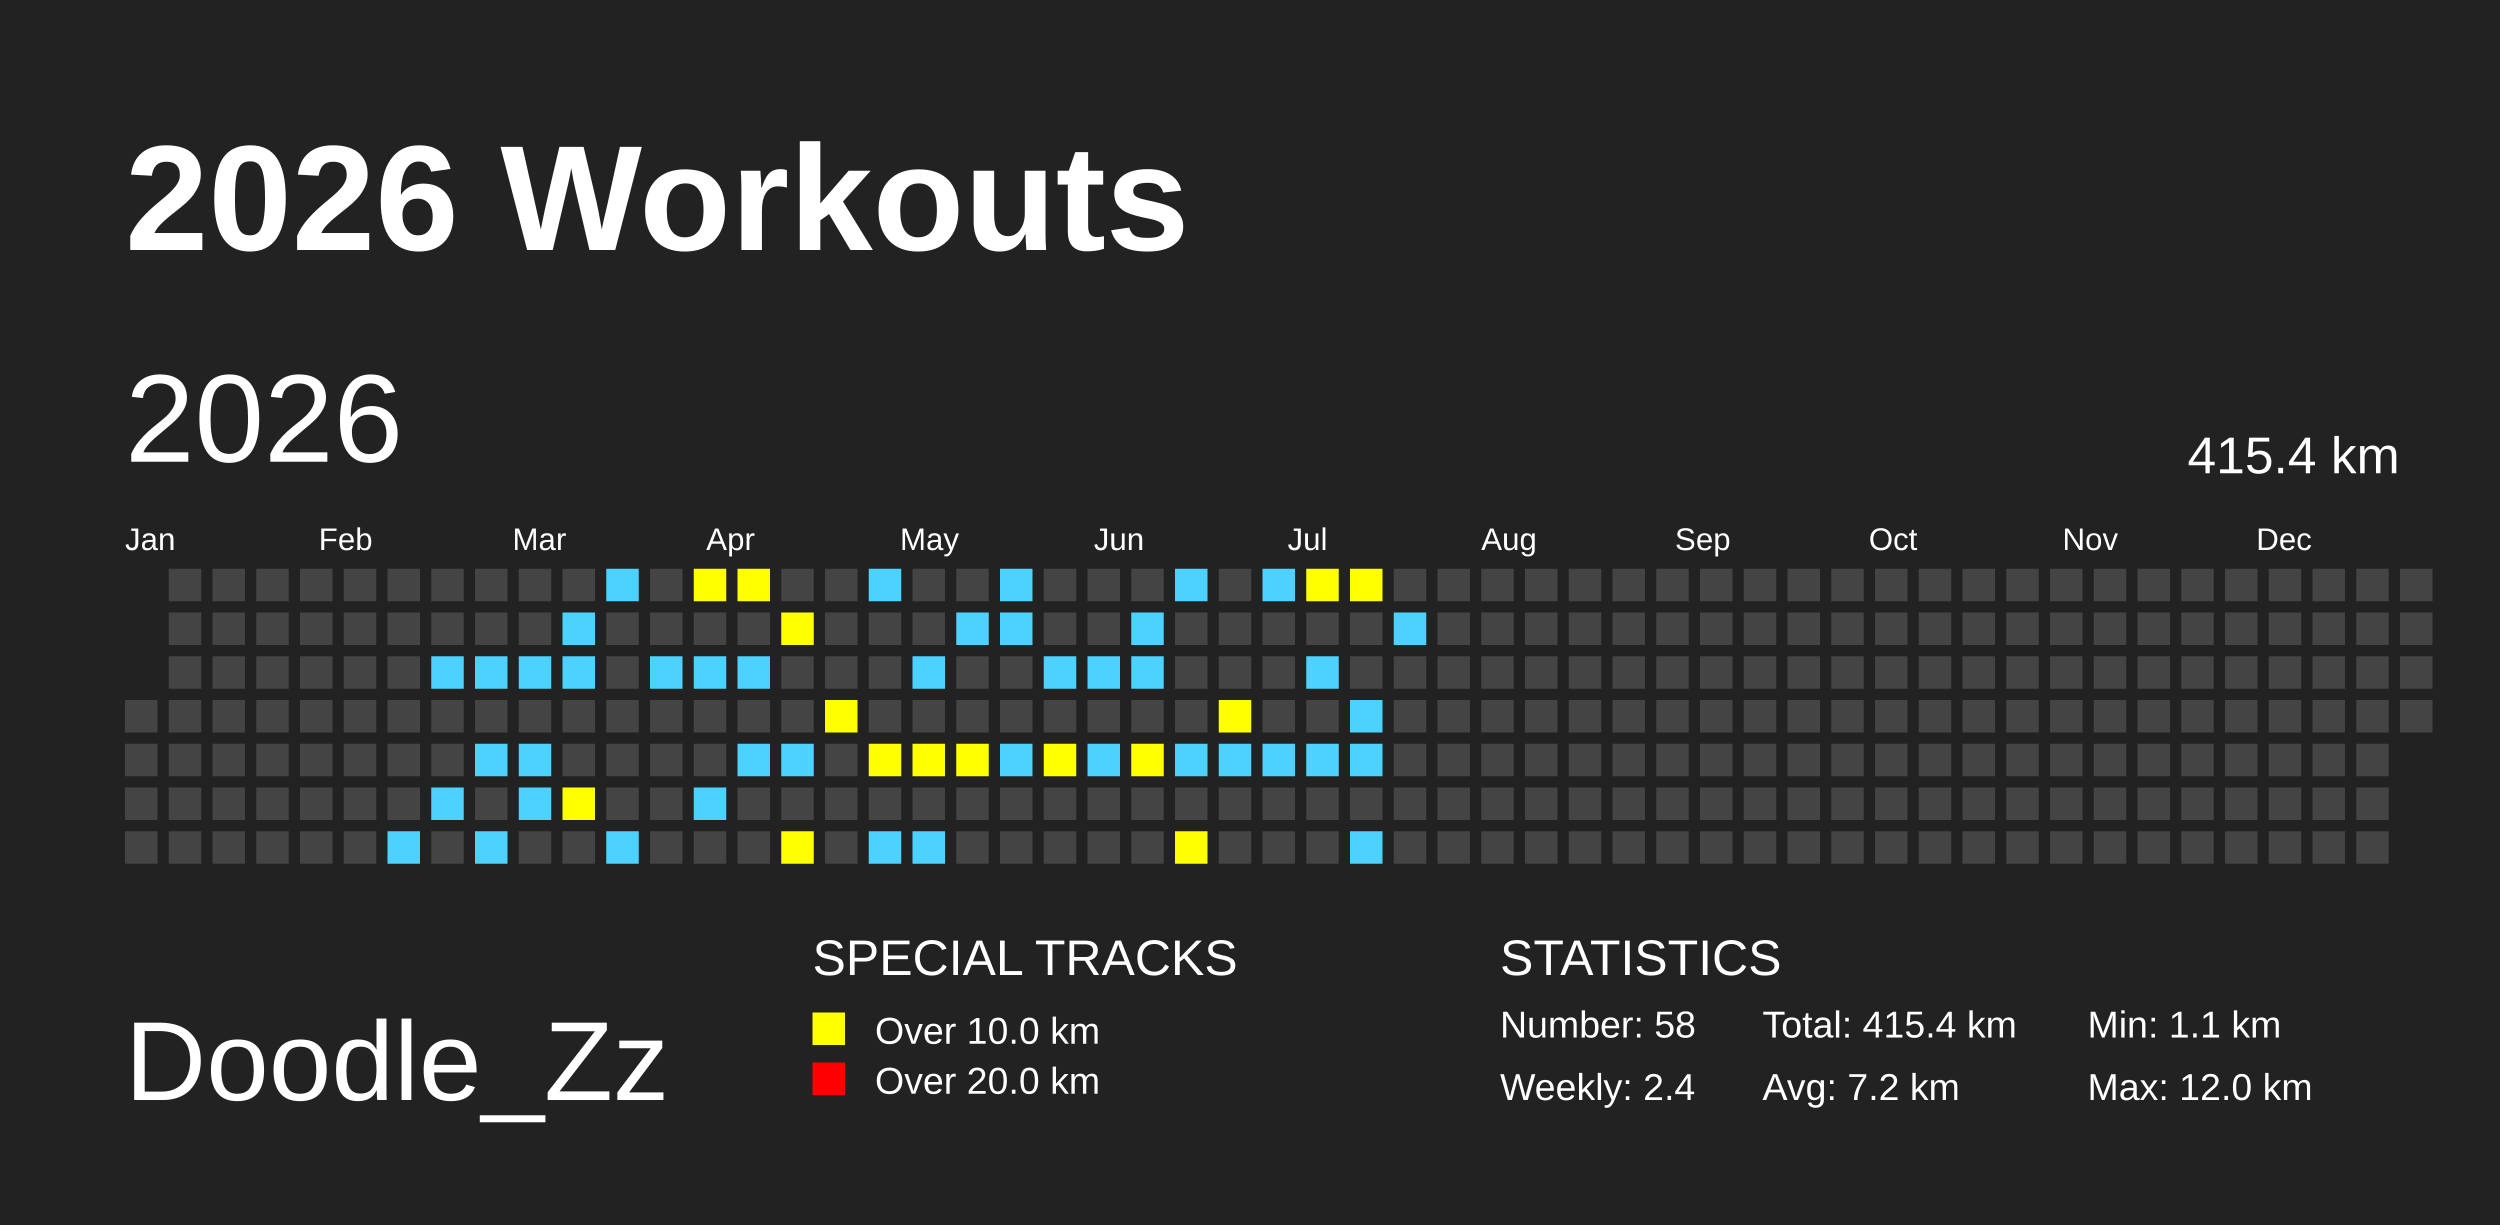
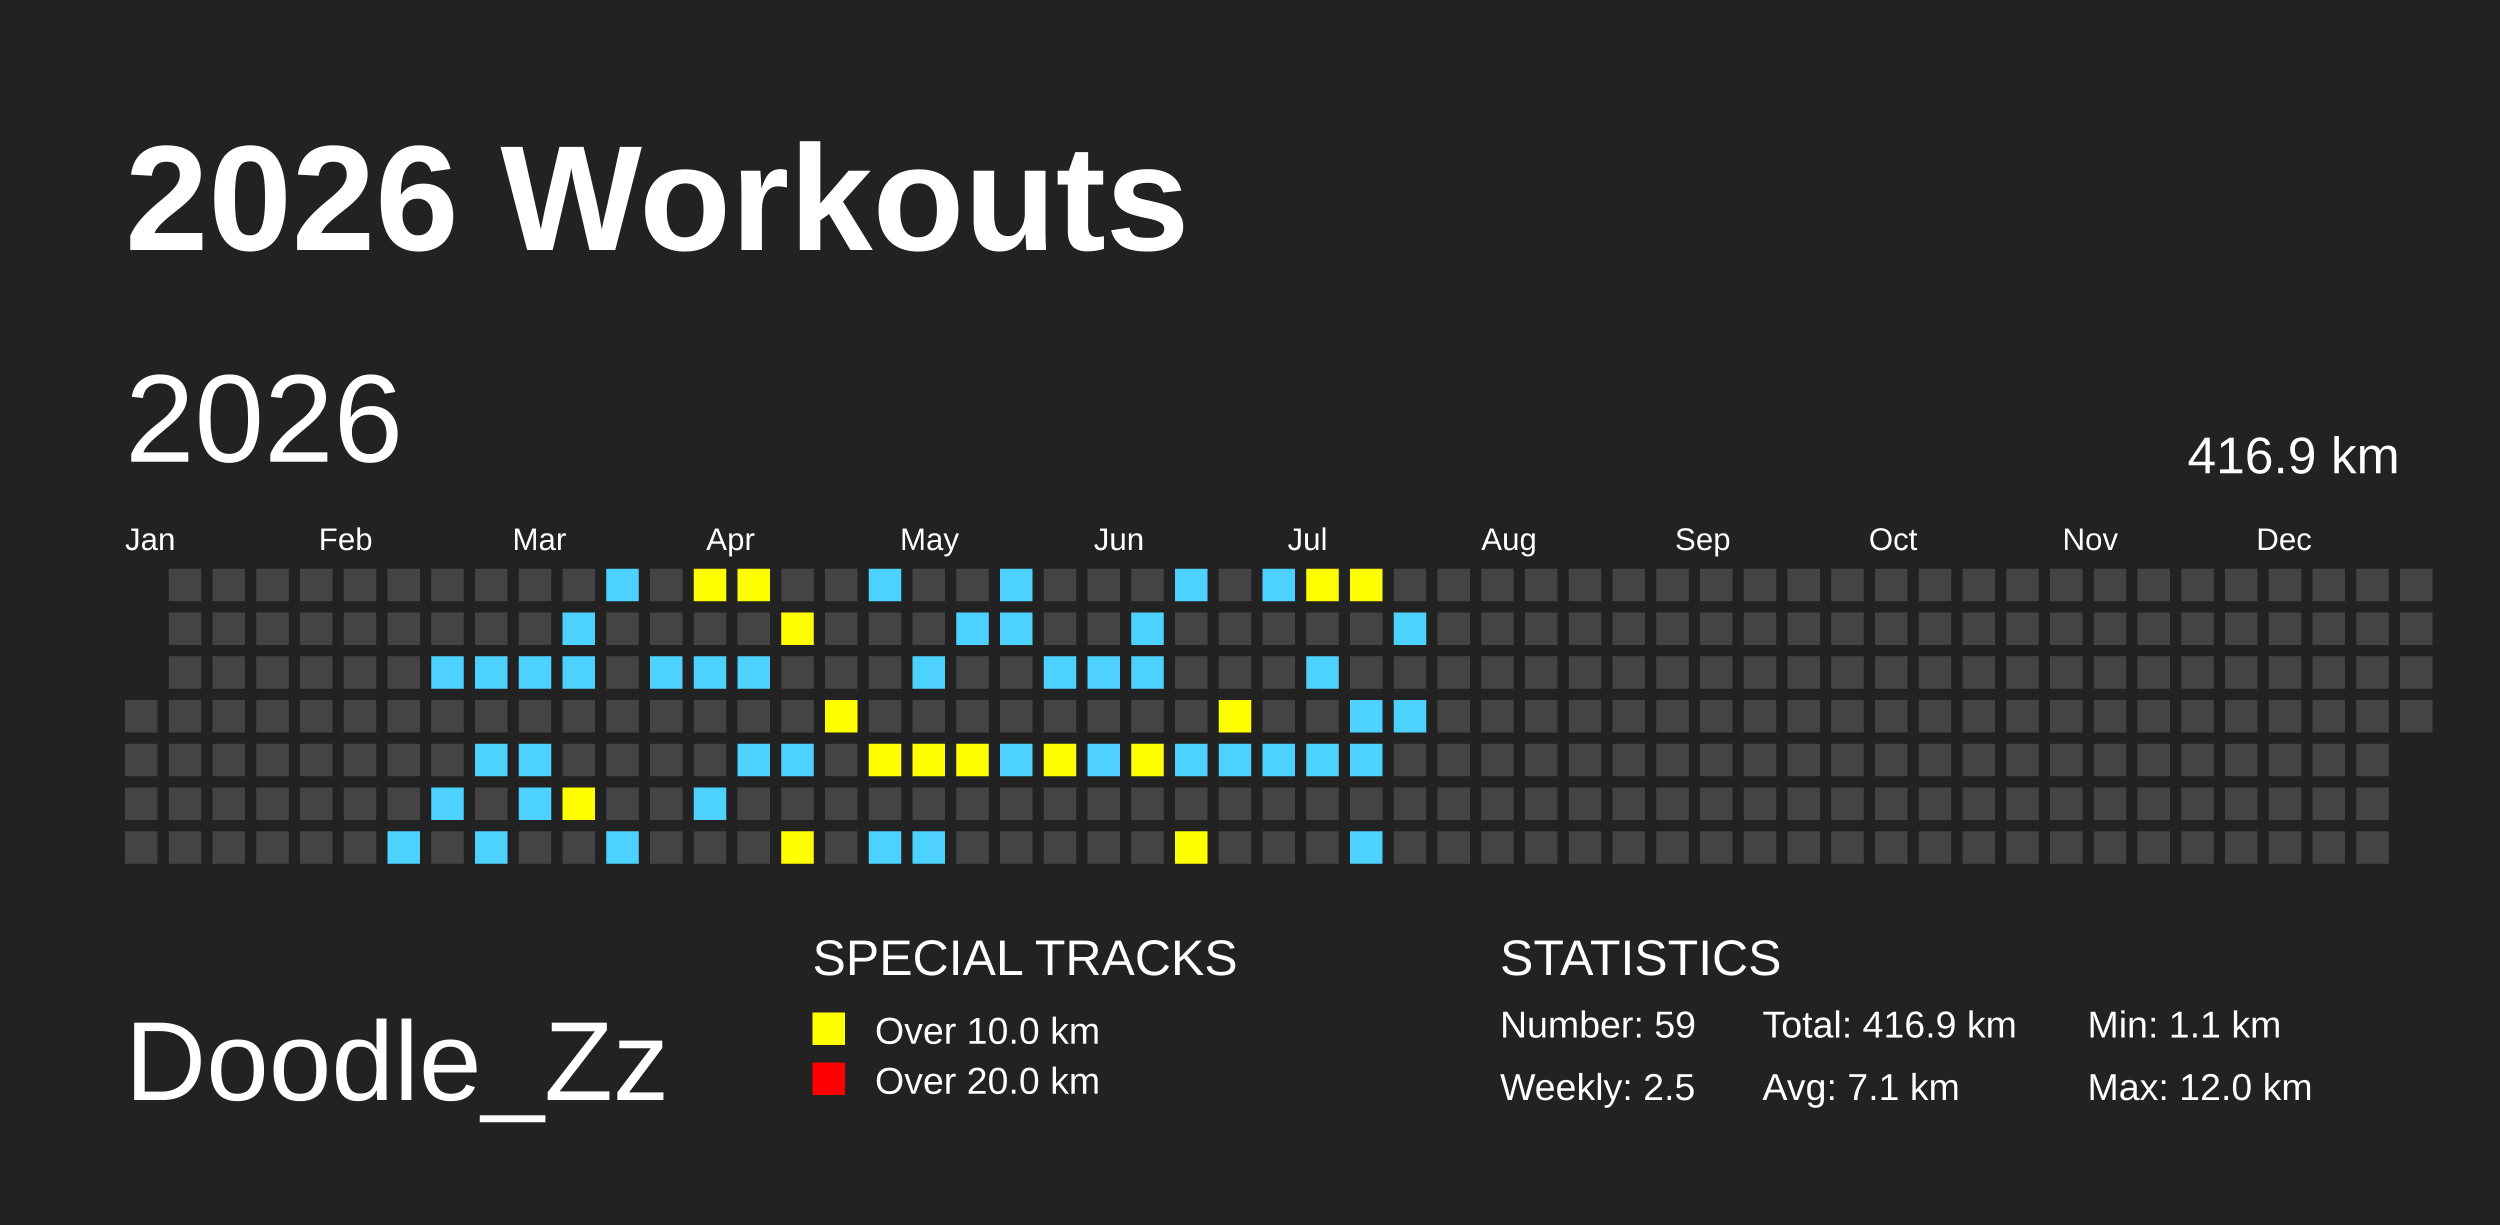
<svg xmlns="http://www.w3.org/2000/svg" baseProfile="full" height="98mm" version="1.1" viewBox="0,0,200,98" width="200mm">
  <defs>
    <pattern height="2" id="indoor-stripe" patternUnits="userSpaceOnUse" width="2">
      <line stroke="white" stroke-opacity="0.45" stroke-width="0.5" x1="0" x2="2" y1="2" y2="0" />
    </pattern>
  </defs>
  <rect fill="#222222" height="98" width="200" x="0" y="0" />
  <text fill="#FFFFFF" style="font-size:12px; font-family:Arial; font-weight:bold;" x="10" y="20">2026 Workouts</text>
  <text fill="#FFFFFF" style="font-size:9px; font-family:Arial" x="10" y="88">Doodle_Zz</text>
  <text fill="#FFFFFF" style="font-size:4px; font-family:Arial" x="65" y="78">SPECIAL TRACKS</text>
  <rect fill="yellow" height="2.6" width="2.6" x="65" y="81" />
  <text fill="#FFFFFF" style="font-size:3px; font-family:Arial" x="70" y="83.5">Over 10.0 km</text>
  <rect fill="red" height="2.6" width="2.6" x="65" y="85" />
  <text fill="#FFFFFF" style="font-size:3px; font-family:Arial" x="70" y="87.5">Over 20.0 km</text>
  <text fill="#FFFFFF" style="font-size:4px; font-family:Arial" x="120" y="78">STATISTICS</text>
-   <text fill="#FFFFFF" style="font-size:3px; font-family:Arial" x="120" y="83">Number: 58</text>
-   <text fill="#FFFFFF" style="font-size:3px; font-family:Arial" x="120" y="88">Weekly: 2.4</text>
-   <text fill="#FFFFFF" style="font-size:3px; font-family:Arial" x="141" y="83">Total: 415.4 km</text>
-   <text fill="#FFFFFF" style="font-size:3px; font-family:Arial" x="141" y="88">Avg: 7.2 km</text>
+   <text fill="#FFFFFF" style="font-size:3px; font-family:Arial" x="120" y="83">Number: 59</text>
+   <text fill="#FFFFFF" style="font-size:3px; font-family:Arial" x="120" y="88">Weekly: 2.5</text>
+   <text fill="#FFFFFF" style="font-size:3px; font-family:Arial" x="141" y="83">Total: 416.9 km</text>
+   <text fill="#FFFFFF" style="font-size:3px; font-family:Arial" x="141" y="88">Avg: 7.1 km</text>
  <text fill="#FFFFFF" style="font-size:3px; font-family:Arial" x="167" y="83">Min: 1.1 km</text>
  <text fill="#FFFFFF" style="font-size:3px; font-family:Arial" x="167" y="88">Max: 12.0 km</text>
  <text dominant-baseline="hanging" fill="#FFFFFF" style="font-size:10.0px; font-family:Arial;" x="10" y="30">2026</text>
-   <text dominant-baseline="hanging" fill="#FFFFFF" style="font-size:4.125px; font-family:Arial;" x="175" y="35">415.4 km</text>
+   <text dominant-baseline="hanging" fill="#FFFFFF" style="font-size:4.125px; font-family:Arial;" x="175" y="35">416.9 km</text>
  <text fill="#FFFFFF" style="font-size:2.5px; font-family:Arial" x="10.0" y="44">Jan</text>
  <text fill="#FFFFFF" style="font-size:2.5px; font-family:Arial" x="25.5" y="44">Feb</text>
  <text fill="#FFFFFF" style="font-size:2.5px; font-family:Arial" x="41.0" y="44">Mar</text>
  <text fill="#FFFFFF" style="font-size:2.5px; font-family:Arial" x="56.5" y="44">Apr</text>
  <text fill="#FFFFFF" style="font-size:2.5px; font-family:Arial" x="72.0" y="44">May</text>
  <text fill="#FFFFFF" style="font-size:2.5px; font-family:Arial" x="87.5" y="44">Jun</text>
  <text fill="#FFFFFF" style="font-size:2.5px; font-family:Arial" x="103.0" y="44">Jul</text>
  <text fill="#FFFFFF" style="font-size:2.5px; font-family:Arial" x="118.5" y="44">Aug</text>
  <text fill="#FFFFFF" style="font-size:2.5px; font-family:Arial" x="134.0" y="44">Sep</text>
  <text fill="#FFFFFF" style="font-size:2.5px; font-family:Arial" x="149.5" y="44">Oct</text>
  <text fill="#FFFFFF" style="font-size:2.5px; font-family:Arial" x="165.0" y="44">Nov</text>
  <text fill="#FFFFFF" style="font-size:2.5px; font-family:Arial" x="180.5" y="44">Dec</text>
  <rect fill="#444444" height="2.6" width="2.6" x="10.0" y="56.0" />
  <rect fill="#444444" height="2.6" width="2.6" x="10.0" y="59.5" />
  <rect fill="#444444" height="2.6" width="2.6" x="10.0" y="63.0" />
  <rect fill="#444444" height="2.6" width="2.6" x="10.0" y="66.5" />
  <rect fill="#444444" height="2.6" width="2.6" x="13.5" y="45.5" />
  <rect fill="#444444" height="2.6" width="2.6" x="13.5" y="49.0" />
  <rect fill="#444444" height="2.6" width="2.6" x="13.5" y="52.5" />
  <rect fill="#444444" height="2.6" width="2.6" x="13.5" y="56.0" />
  <rect fill="#444444" height="2.6" width="2.6" x="13.5" y="59.5" />
  <rect fill="#444444" height="2.6" width="2.6" x="13.5" y="63.0" />
  <rect fill="#444444" height="2.6" width="2.6" x="13.5" y="66.5" />
  <rect fill="#444444" height="2.6" width="2.6" x="17.0" y="45.5" />
  <rect fill="#444444" height="2.6" width="2.6" x="17.0" y="49.0" />
  <rect fill="#444444" height="2.6" width="2.6" x="17.0" y="52.5" />
  <rect fill="#444444" height="2.6" width="2.6" x="17.0" y="56.0" />
  <rect fill="#444444" height="2.6" width="2.6" x="17.0" y="59.5" />
  <rect fill="#444444" height="2.6" width="2.6" x="17.0" y="63.0" />
  <rect fill="#444444" height="2.6" width="2.6" x="17.0" y="66.5" />
  <rect fill="#444444" height="2.6" width="2.6" x="20.5" y="45.5" />
  <rect fill="#444444" height="2.6" width="2.6" x="20.5" y="49.0" />
  <rect fill="#444444" height="2.6" width="2.6" x="20.5" y="52.5" />
  <rect fill="#444444" height="2.6" width="2.6" x="20.5" y="56.0" />
  <rect fill="#444444" height="2.6" width="2.6" x="20.5" y="59.5" />
  <rect fill="#444444" height="2.6" width="2.6" x="20.5" y="63.0" />
  <rect fill="#444444" height="2.6" width="2.6" x="20.5" y="66.5" />
  <rect fill="#444444" height="2.6" width="2.6" x="24.0" y="45.5" />
  <rect fill="#444444" height="2.6" width="2.6" x="24.0" y="49.0" />
  <rect fill="#444444" height="2.6" width="2.6" x="24.0" y="52.5" />
  <rect fill="#444444" height="2.6" width="2.6" x="24.0" y="56.0" />
  <rect fill="#444444" height="2.6" width="2.6" x="24.0" y="59.5" />
  <rect fill="#444444" height="2.6" width="2.6" x="24.0" y="63.0" />
  <rect fill="#444444" height="2.6" width="2.6" x="24.0" y="66.5" />
  <rect fill="#444444" height="2.6" width="2.6" x="27.5" y="45.5" />
  <rect fill="#444444" height="2.6" width="2.6" x="27.5" y="49.0" />
  <rect fill="#444444" height="2.6" width="2.6" x="27.5" y="52.5" />
  <rect fill="#444444" height="2.6" width="2.6" x="27.5" y="56.0" />
  <rect fill="#444444" height="2.6" width="2.6" x="27.5" y="59.5" />
  <rect fill="#444444" height="2.6" width="2.6" x="27.5" y="63.0" />
  <rect fill="#444444" height="2.6" width="2.6" x="27.5" y="66.5" />
  <rect fill="#444444" height="2.6" width="2.6" x="31.0" y="45.5" />
  <rect fill="#444444" height="2.6" width="2.6" x="31.0" y="49.0" />
  <rect fill="#444444" height="2.6" width="2.6" x="31.0" y="52.5" />
  <rect fill="#444444" height="2.6" width="2.6" x="31.0" y="56.0" />
  <rect fill="#444444" height="2.6" width="2.6" x="31.0" y="59.5" />
  <rect fill="#444444" height="2.6" width="2.6" x="31.0" y="63.0" />
  <rect fill="#4DD2FF" height="2.6" width="2.6" x="31.0" y="66.5" />
  <rect fill="#444444" height="2.6" width="2.6" x="34.5" y="45.5" />
  <rect fill="#444444" height="2.6" width="2.6" x="34.5" y="49.0" />
  <rect fill="#4DD2FF" height="2.6" width="2.6" x="34.5" y="52.5" />
  <rect fill="#444444" height="2.6" width="2.6" x="34.5" y="56.0" />
  <rect fill="#444444" height="2.6" width="2.6" x="34.5" y="59.5" />
  <rect fill="#4DD2FF" height="2.6" width="2.6" x="34.5" y="63.0" />
  <rect fill="#444444" height="2.6" width="2.6" x="34.5" y="66.5" />
  <rect fill="#444444" height="2.6" width="2.6" x="38.0" y="45.5" />
  <rect fill="#444444" height="2.6" width="2.6" x="38.0" y="49.0" />
  <rect fill="#4DD2FF" height="2.6" width="2.6" x="38.0" y="52.5" />
  <rect fill="#444444" height="2.6" width="2.6" x="38.0" y="56.0" />
  <rect fill="#4DD2FF" height="2.6" width="2.6" x="38.0" y="59.5" />
  <rect fill="#444444" height="2.6" width="2.6" x="38.0" y="63.0" />
  <rect fill="#4DD2FF" height="2.6" width="2.6" x="38.0" y="66.5" />
  <rect fill="#444444" height="2.6" width="2.6" x="41.5" y="45.5" />
  <rect fill="#444444" height="2.6" width="2.6" x="41.5" y="49.0" />
  <rect fill="#4DD2FF" height="2.6" width="2.6" x="41.5" y="52.5" />
  <rect fill="#444444" height="2.6" width="2.6" x="41.5" y="56.0" />
  <rect fill="#4DD2FF" height="2.6" width="2.6" x="41.5" y="59.5" />
  <rect fill="#4DD2FF" height="2.6" width="2.6" x="41.5" y="63.0" />
  <rect fill="#444444" height="2.6" width="2.6" x="41.5" y="66.5" />
  <rect fill="#444444" height="2.6" width="2.6" x="45.0" y="45.5" />
  <rect fill="#4DD2FF" height="2.6" width="2.6" x="45.0" y="49.0" />
  <rect fill="#4DD2FF" height="2.6" width="2.6" x="45.0" y="52.5" />
  <rect fill="#444444" height="2.6" width="2.6" x="45.0" y="56.0" />
  <rect fill="#444444" height="2.6" width="2.6" x="45.0" y="59.5" />
  <rect fill="yellow" height="2.6" width="2.6" x="45.0" y="63.0" />
  <rect fill="#444444" height="2.6" width="2.6" x="45.0" y="66.5" />
  <rect fill="#4DD2FF" height="2.6" width="2.6" x="48.5" y="45.5" />
  <rect fill="#444444" height="2.6" width="2.6" x="48.5" y="49.0" />
  <rect fill="#444444" height="2.6" width="2.6" x="48.5" y="52.5" />
  <rect fill="#444444" height="2.6" width="2.6" x="48.5" y="56.0" />
  <rect fill="#444444" height="2.6" width="2.6" x="48.5" y="59.5" />
  <rect fill="#444444" height="2.6" width="2.6" x="48.5" y="63.0" />
  <rect fill="#4DD2FF" height="2.6" width="2.6" x="48.5" y="66.5" />
  <rect fill="#444444" height="2.6" width="2.6" x="52.0" y="45.5" />
  <rect fill="#444444" height="2.6" width="2.6" x="52.0" y="49.0" />
  <rect fill="#4DD2FF" height="2.6" width="2.6" x="52.0" y="52.5" />
  <rect fill="#444444" height="2.6" width="2.6" x="52.0" y="56.0" />
  <rect fill="#444444" height="2.6" width="2.6" x="52.0" y="59.5" />
  <rect fill="#444444" height="2.6" width="2.6" x="52.0" y="63.0" />
  <rect fill="#444444" height="2.6" width="2.6" x="52.0" y="66.5" />
  <rect fill="yellow" height="2.6" width="2.6" x="55.5" y="45.5" />
  <rect fill="#444444" height="2.6" width="2.6" x="55.5" y="49.0" />
  <rect fill="#4DD2FF" height="2.6" width="2.6" x="55.5" y="52.5" />
  <rect fill="#444444" height="2.6" width="2.6" x="55.5" y="56.0" />
  <rect fill="#444444" height="2.6" width="2.6" x="55.5" y="59.5" />
  <rect fill="#4DD2FF" height="2.6" width="2.6" x="55.5" y="63.0" />
  <rect fill="#444444" height="2.6" width="2.6" x="55.5" y="66.5" />
  <rect fill="yellow" height="2.6" width="2.6" x="59.0" y="45.5" />
  <rect fill="#444444" height="2.6" width="2.6" x="59.0" y="49.0" />
  <rect fill="#4DD2FF" height="2.6" width="2.6" x="59.0" y="52.5" />
  <rect fill="#444444" height="2.6" width="2.6" x="59.0" y="56.0" />
  <rect fill="#4DD2FF" height="2.6" width="2.6" x="59.0" y="59.5" />
  <rect fill="#444444" height="2.6" width="2.6" x="59.0" y="63.0" />
  <rect fill="#444444" height="2.6" width="2.6" x="59.0" y="66.5" />
  <rect fill="#444444" height="2.6" width="2.6" x="62.5" y="45.5" />
  <rect fill="yellow" height="2.6" width="2.6" x="62.5" y="49.0" />
  <rect fill="#444444" height="2.6" width="2.6" x="62.5" y="52.5" />
  <rect fill="#444444" height="2.6" width="2.6" x="62.5" y="56.0" />
  <rect fill="#4DD2FF" height="2.6" width="2.6" x="62.5" y="59.5" />
  <rect fill="#444444" height="2.6" width="2.6" x="62.5" y="63.0" />
  <rect fill="yellow" height="2.6" width="2.6" x="62.5" y="66.5" />
  <rect fill="#444444" height="2.6" width="2.6" x="66.0" y="45.5" />
  <rect fill="#444444" height="2.6" width="2.6" x="66.0" y="49.0" />
  <rect fill="#444444" height="2.6" width="2.6" x="66.0" y="52.5" />
  <rect fill="yellow" height="2.6" width="2.6" x="66.0" y="56.0" />
  <rect fill="#444444" height="2.6" width="2.6" x="66.0" y="59.5" />
  <rect fill="#444444" height="2.6" width="2.6" x="66.0" y="63.0" />
  <rect fill="#444444" height="2.6" width="2.6" x="66.0" y="66.5" />
  <rect fill="#4DD2FF" height="2.6" width="2.6" x="69.5" y="45.5" />
  <rect fill="#444444" height="2.6" width="2.6" x="69.5" y="49.0" />
  <rect fill="#444444" height="2.6" width="2.6" x="69.5" y="52.5" />
  <rect fill="#444444" height="2.6" width="2.6" x="69.5" y="56.0" />
  <rect fill="yellow" height="2.6" width="2.6" x="69.5" y="59.5" />
  <rect fill="#444444" height="2.6" width="2.6" x="69.5" y="63.0" />
  <rect fill="#4DD2FF" height="2.6" width="2.6" x="69.5" y="66.5" />
  <rect fill="#444444" height="2.6" width="2.6" x="73.0" y="45.5" />
  <rect fill="#444444" height="2.6" width="2.6" x="73.0" y="49.0" />
  <rect fill="#4DD2FF" height="2.6" width="2.6" x="73.0" y="52.5" />
  <rect fill="#444444" height="2.6" width="2.6" x="73.0" y="56.0" />
  <rect fill="yellow" height="2.6" width="2.6" x="73.0" y="59.5" />
  <rect fill="#444444" height="2.6" width="2.6" x="73.0" y="63.0" />
  <rect fill="#4DD2FF" height="2.6" width="2.6" x="73.0" y="66.5" />
  <rect fill="#444444" height="2.6" width="2.6" x="76.5" y="45.5" />
  <rect fill="#4DD2FF" height="2.6" width="2.6" x="76.5" y="49.0" />
  <rect fill="#444444" height="2.6" width="2.6" x="76.5" y="52.5" />
  <rect fill="#444444" height="2.6" width="2.6" x="76.5" y="56.0" />
  <rect fill="yellow" height="2.6" width="2.6" x="76.5" y="59.5" />
  <rect fill="#444444" height="2.6" width="2.6" x="76.5" y="63.0" />
  <rect fill="#444444" height="2.6" width="2.6" x="76.5" y="66.5" />
  <rect fill="#4DD2FF" height="2.6" width="2.6" x="80.0" y="45.5" />
  <rect fill="#4DD2FF" height="2.6" width="2.6" x="80.0" y="49.0" />
  <rect fill="#444444" height="2.6" width="2.6" x="80.0" y="52.5" />
  <rect fill="#444444" height="2.6" width="2.6" x="80.0" y="56.0" />
  <rect fill="#4DD2FF" height="2.6" width="2.6" x="80.0" y="59.5" />
  <rect fill="#444444" height="2.6" width="2.6" x="80.0" y="63.0" />
  <rect fill="#444444" height="2.6" width="2.6" x="80.0" y="66.5" />
  <rect fill="#444444" height="2.6" width="2.6" x="83.5" y="45.5" />
  <rect fill="#444444" height="2.6" width="2.6" x="83.5" y="49.0" />
  <rect fill="#4DD2FF" height="2.6" width="2.6" x="83.5" y="52.5" />
  <rect fill="#444444" height="2.6" width="2.6" x="83.5" y="56.0" />
  <rect fill="yellow" height="2.6" width="2.6" x="83.5" y="59.5" />
  <rect fill="#444444" height="2.6" width="2.6" x="83.5" y="63.0" />
  <rect fill="#444444" height="2.6" width="2.6" x="83.5" y="66.5" />
  <rect fill="#444444" height="2.6" width="2.6" x="87.0" y="45.5" />
  <rect fill="#444444" height="2.6" width="2.6" x="87.0" y="49.0" />
  <rect fill="#4DD2FF" height="2.6" width="2.6" x="87.0" y="52.5" />
  <rect fill="#444444" height="2.6" width="2.6" x="87.0" y="56.0" />
  <rect fill="#4DD2FF" height="2.6" width="2.6" x="87.0" y="59.5" />
  <rect fill="#444444" height="2.6" width="2.6" x="87.0" y="63.0" />
  <rect fill="#444444" height="2.6" width="2.6" x="87.0" y="66.5" />
  <rect fill="#444444" height="2.6" width="2.6" x="90.5" y="45.5" />
  <rect fill="#4DD2FF" height="2.6" width="2.6" x="90.5" y="49.0" />
  <rect fill="#4DD2FF" height="2.6" width="2.6" x="90.5" y="52.5" />
  <rect fill="#444444" height="2.6" width="2.6" x="90.5" y="56.0" />
  <rect fill="yellow" height="2.6" width="2.6" x="90.5" y="59.5" />
  <rect fill="#444444" height="2.6" width="2.6" x="90.5" y="63.0" />
  <rect fill="#444444" height="2.6" width="2.6" x="90.5" y="66.5" />
  <rect fill="#4DD2FF" height="2.6" width="2.6" x="94.0" y="45.5" />
  <rect fill="#444444" height="2.6" width="2.6" x="94.0" y="49.0" />
  <rect fill="#444444" height="2.6" width="2.6" x="94.0" y="52.5" />
  <rect fill="#444444" height="2.6" width="2.6" x="94.0" y="56.0" />
  <rect fill="#4DD2FF" height="2.6" width="2.6" x="94.0" y="59.5" />
  <rect fill="#444444" height="2.6" width="2.6" x="94.0" y="63.0" />
  <rect fill="yellow" height="2.6" width="2.6" x="94.0" y="66.5" />
  <rect fill="#444444" height="2.6" width="2.6" x="97.5" y="45.5" />
  <rect fill="#444444" height="2.6" width="2.6" x="97.5" y="49.0" />
  <rect fill="#444444" height="2.6" width="2.6" x="97.5" y="52.5" />
  <rect fill="yellow" height="2.6" width="2.6" x="97.5" y="56.0" />
  <rect fill="#4DD2FF" height="2.6" width="2.6" x="97.5" y="59.5" />
  <rect fill="#444444" height="2.6" width="2.6" x="97.5" y="63.0" />
  <rect fill="#444444" height="2.6" width="2.6" x="97.5" y="66.5" />
  <rect fill="#4DD2FF" height="2.6" width="2.6" x="101.0" y="45.5" />
  <rect fill="#444444" height="2.6" width="2.6" x="101.0" y="49.0" />
  <rect fill="#444444" height="2.6" width="2.6" x="101.0" y="52.5" />
  <rect fill="#444444" height="2.6" width="2.6" x="101.0" y="56.0" />
  <rect fill="#4DD2FF" height="2.6" width="2.6" x="101.0" y="59.5" />
  <rect fill="#444444" height="2.6" width="2.6" x="101.0" y="63.0" />
  <rect fill="#444444" height="2.6" width="2.6" x="101.0" y="66.5" />
  <rect fill="yellow" height="2.6" width="2.6" x="104.5" y="45.5" />
  <rect fill="#444444" height="2.6" width="2.6" x="104.5" y="49.0" />
  <rect fill="#4DD2FF" height="2.6" width="2.6" x="104.5" y="52.5" />
  <rect fill="#444444" height="2.6" width="2.6" x="104.5" y="56.0" />
  <rect fill="#4DD2FF" height="2.6" width="2.6" x="104.5" y="59.5" />
  <rect fill="#444444" height="2.6" width="2.6" x="104.5" y="63.0" />
  <rect fill="#444444" height="2.6" width="2.6" x="104.5" y="66.5" />
  <rect fill="yellow" height="2.6" width="2.6" x="108.0" y="45.5" />
  <rect fill="#444444" height="2.6" width="2.6" x="108.0" y="49.0" />
  <rect fill="#444444" height="2.6" width="2.6" x="108.0" y="52.5" />
  <rect fill="#4DD2FF" height="2.6" width="2.6" x="108.0" y="56.0" />
  <rect fill="#4DD2FF" height="2.6" width="2.6" x="108.0" y="59.5" />
  <rect fill="#444444" height="2.6" width="2.6" x="108.0" y="63.0" />
  <rect fill="#4DD2FF" height="2.6" width="2.6" x="108.0" y="66.5" />
  <rect fill="#444444" height="2.6" width="2.6" x="111.5" y="45.5" />
  <rect fill="#4DD2FF" height="2.6" width="2.6" x="111.5" y="49.0" />
  <rect fill="#444444" height="2.6" width="2.6" x="111.5" y="52.5" />
-   <rect fill="#444444" height="2.6" width="2.6" x="111.5" y="56.0" />
+   <rect fill="#4DD2FF" height="2.6" width="2.6" x="111.5" y="56.0" />
  <rect fill="#444444" height="2.6" width="2.6" x="111.5" y="59.5" />
  <rect fill="#444444" height="2.6" width="2.6" x="111.5" y="63.0" />
  <rect fill="#444444" height="2.6" width="2.6" x="111.5" y="66.5" />
  <rect fill="#444444" height="2.6" width="2.6" x="115.0" y="45.5" />
  <rect fill="#444444" height="2.6" width="2.6" x="115.0" y="49.0" />
  <rect fill="#444444" height="2.6" width="2.6" x="115.0" y="52.5" />
  <rect fill="#444444" height="2.6" width="2.6" x="115.0" y="56.0" />
  <rect fill="#444444" height="2.6" width="2.6" x="115.0" y="59.5" />
  <rect fill="#444444" height="2.6" width="2.6" x="115.0" y="63.0" />
  <rect fill="#444444" height="2.6" width="2.6" x="115.0" y="66.5" />
  <rect fill="#444444" height="2.6" width="2.6" x="118.5" y="45.5" />
  <rect fill="#444444" height="2.6" width="2.6" x="118.5" y="49.0" />
  <rect fill="#444444" height="2.6" width="2.6" x="118.5" y="52.5" />
  <rect fill="#444444" height="2.6" width="2.6" x="118.5" y="56.0" />
  <rect fill="#444444" height="2.6" width="2.6" x="118.5" y="59.5" />
  <rect fill="#444444" height="2.6" width="2.6" x="118.5" y="63.0" />
  <rect fill="#444444" height="2.6" width="2.6" x="118.5" y="66.5" />
  <rect fill="#444444" height="2.6" width="2.6" x="122.0" y="45.5" />
  <rect fill="#444444" height="2.6" width="2.6" x="122.0" y="49.0" />
  <rect fill="#444444" height="2.6" width="2.6" x="122.0" y="52.5" />
  <rect fill="#444444" height="2.6" width="2.6" x="122.0" y="56.0" />
  <rect fill="#444444" height="2.6" width="2.6" x="122.0" y="59.5" />
  <rect fill="#444444" height="2.6" width="2.6" x="122.0" y="63.0" />
  <rect fill="#444444" height="2.6" width="2.6" x="122.0" y="66.5" />
  <rect fill="#444444" height="2.6" width="2.6" x="125.5" y="45.5" />
  <rect fill="#444444" height="2.6" width="2.6" x="125.5" y="49.0" />
  <rect fill="#444444" height="2.6" width="2.6" x="125.5" y="52.5" />
  <rect fill="#444444" height="2.6" width="2.6" x="125.5" y="56.0" />
  <rect fill="#444444" height="2.6" width="2.6" x="125.5" y="59.5" />
  <rect fill="#444444" height="2.6" width="2.6" x="125.5" y="63.0" />
  <rect fill="#444444" height="2.6" width="2.6" x="125.5" y="66.5" />
  <rect fill="#444444" height="2.6" width="2.6" x="129.0" y="45.5" />
  <rect fill="#444444" height="2.6" width="2.6" x="129.0" y="49.0" />
  <rect fill="#444444" height="2.6" width="2.6" x="129.0" y="52.5" />
  <rect fill="#444444" height="2.6" width="2.6" x="129.0" y="56.0" />
  <rect fill="#444444" height="2.6" width="2.6" x="129.0" y="59.5" />
  <rect fill="#444444" height="2.6" width="2.6" x="129.0" y="63.0" />
  <rect fill="#444444" height="2.6" width="2.6" x="129.0" y="66.5" />
  <rect fill="#444444" height="2.6" width="2.6" x="132.5" y="45.5" />
  <rect fill="#444444" height="2.6" width="2.6" x="132.5" y="49.0" />
  <rect fill="#444444" height="2.6" width="2.6" x="132.5" y="52.5" />
  <rect fill="#444444" height="2.6" width="2.6" x="132.5" y="56.0" />
  <rect fill="#444444" height="2.6" width="2.6" x="132.5" y="59.5" />
  <rect fill="#444444" height="2.6" width="2.6" x="132.5" y="63.0" />
  <rect fill="#444444" height="2.6" width="2.6" x="132.5" y="66.5" />
  <rect fill="#444444" height="2.6" width="2.6" x="136.0" y="45.5" />
  <rect fill="#444444" height="2.6" width="2.6" x="136.0" y="49.0" />
  <rect fill="#444444" height="2.6" width="2.6" x="136.0" y="52.5" />
  <rect fill="#444444" height="2.6" width="2.6" x="136.0" y="56.0" />
  <rect fill="#444444" height="2.6" width="2.6" x="136.0" y="59.5" />
  <rect fill="#444444" height="2.6" width="2.6" x="136.0" y="63.0" />
  <rect fill="#444444" height="2.6" width="2.6" x="136.0" y="66.5" />
  <rect fill="#444444" height="2.6" width="2.6" x="139.5" y="45.5" />
  <rect fill="#444444" height="2.6" width="2.6" x="139.5" y="49.0" />
  <rect fill="#444444" height="2.6" width="2.6" x="139.5" y="52.5" />
  <rect fill="#444444" height="2.6" width="2.6" x="139.5" y="56.0" />
  <rect fill="#444444" height="2.6" width="2.6" x="139.5" y="59.5" />
  <rect fill="#444444" height="2.6" width="2.6" x="139.5" y="63.0" />
  <rect fill="#444444" height="2.6" width="2.6" x="139.5" y="66.5" />
  <rect fill="#444444" height="2.6" width="2.6" x="143.0" y="45.5" />
  <rect fill="#444444" height="2.6" width="2.6" x="143.0" y="49.0" />
  <rect fill="#444444" height="2.6" width="2.6" x="143.0" y="52.5" />
  <rect fill="#444444" height="2.6" width="2.6" x="143.0" y="56.0" />
  <rect fill="#444444" height="2.6" width="2.6" x="143.0" y="59.5" />
  <rect fill="#444444" height="2.6" width="2.6" x="143.0" y="63.0" />
  <rect fill="#444444" height="2.6" width="2.6" x="143.0" y="66.5" />
  <rect fill="#444444" height="2.6" width="2.6" x="146.5" y="45.5" />
  <rect fill="#444444" height="2.6" width="2.6" x="146.5" y="49.0" />
  <rect fill="#444444" height="2.6" width="2.6" x="146.5" y="52.5" />
  <rect fill="#444444" height="2.6" width="2.6" x="146.5" y="56.0" />
  <rect fill="#444444" height="2.6" width="2.6" x="146.5" y="59.5" />
  <rect fill="#444444" height="2.6" width="2.6" x="146.5" y="63.0" />
  <rect fill="#444444" height="2.6" width="2.6" x="146.5" y="66.5" />
  <rect fill="#444444" height="2.6" width="2.6" x="150.0" y="45.5" />
  <rect fill="#444444" height="2.6" width="2.6" x="150.0" y="49.0" />
  <rect fill="#444444" height="2.6" width="2.6" x="150.0" y="52.5" />
  <rect fill="#444444" height="2.6" width="2.6" x="150.0" y="56.0" />
  <rect fill="#444444" height="2.6" width="2.6" x="150.0" y="59.5" />
  <rect fill="#444444" height="2.6" width="2.6" x="150.0" y="63.0" />
  <rect fill="#444444" height="2.6" width="2.6" x="150.0" y="66.5" />
  <rect fill="#444444" height="2.6" width="2.6" x="153.5" y="45.5" />
  <rect fill="#444444" height="2.6" width="2.6" x="153.5" y="49.0" />
  <rect fill="#444444" height="2.6" width="2.6" x="153.5" y="52.5" />
  <rect fill="#444444" height="2.6" width="2.6" x="153.5" y="56.0" />
  <rect fill="#444444" height="2.6" width="2.6" x="153.5" y="59.5" />
  <rect fill="#444444" height="2.6" width="2.6" x="153.5" y="63.0" />
  <rect fill="#444444" height="2.6" width="2.6" x="153.5" y="66.5" />
  <rect fill="#444444" height="2.6" width="2.6" x="157.0" y="45.5" />
  <rect fill="#444444" height="2.6" width="2.6" x="157.0" y="49.0" />
  <rect fill="#444444" height="2.6" width="2.6" x="157.0" y="52.5" />
  <rect fill="#444444" height="2.6" width="2.6" x="157.0" y="56.0" />
  <rect fill="#444444" height="2.6" width="2.6" x="157.0" y="59.5" />
  <rect fill="#444444" height="2.6" width="2.6" x="157.0" y="63.0" />
  <rect fill="#444444" height="2.6" width="2.6" x="157.0" y="66.5" />
  <rect fill="#444444" height="2.6" width="2.6" x="160.5" y="45.5" />
  <rect fill="#444444" height="2.6" width="2.6" x="160.5" y="49.0" />
  <rect fill="#444444" height="2.6" width="2.6" x="160.5" y="52.5" />
  <rect fill="#444444" height="2.6" width="2.6" x="160.5" y="56.0" />
  <rect fill="#444444" height="2.6" width="2.6" x="160.5" y="59.5" />
  <rect fill="#444444" height="2.6" width="2.6" x="160.5" y="63.0" />
  <rect fill="#444444" height="2.6" width="2.6" x="160.5" y="66.5" />
  <rect fill="#444444" height="2.6" width="2.6" x="164.0" y="45.5" />
  <rect fill="#444444" height="2.6" width="2.6" x="164.0" y="49.0" />
  <rect fill="#444444" height="2.6" width="2.6" x="164.0" y="52.5" />
  <rect fill="#444444" height="2.6" width="2.6" x="164.0" y="56.0" />
  <rect fill="#444444" height="2.6" width="2.6" x="164.0" y="59.5" />
  <rect fill="#444444" height="2.6" width="2.6" x="164.0" y="63.0" />
  <rect fill="#444444" height="2.6" width="2.6" x="164.0" y="66.5" />
  <rect fill="#444444" height="2.6" width="2.6" x="167.5" y="45.5" />
  <rect fill="#444444" height="2.6" width="2.6" x="167.5" y="49.0" />
  <rect fill="#444444" height="2.6" width="2.6" x="167.5" y="52.5" />
  <rect fill="#444444" height="2.6" width="2.6" x="167.5" y="56.0" />
  <rect fill="#444444" height="2.6" width="2.6" x="167.5" y="59.5" />
  <rect fill="#444444" height="2.6" width="2.6" x="167.5" y="63.0" />
  <rect fill="#444444" height="2.6" width="2.6" x="167.5" y="66.5" />
  <rect fill="#444444" height="2.6" width="2.6" x="171.0" y="45.5" />
  <rect fill="#444444" height="2.6" width="2.6" x="171.0" y="49.0" />
  <rect fill="#444444" height="2.6" width="2.6" x="171.0" y="52.5" />
  <rect fill="#444444" height="2.6" width="2.6" x="171.0" y="56.0" />
  <rect fill="#444444" height="2.6" width="2.6" x="171.0" y="59.5" />
  <rect fill="#444444" height="2.6" width="2.6" x="171.0" y="63.0" />
  <rect fill="#444444" height="2.6" width="2.6" x="171.0" y="66.5" />
  <rect fill="#444444" height="2.6" width="2.6" x="174.5" y="45.5" />
  <rect fill="#444444" height="2.6" width="2.6" x="174.5" y="49.0" />
  <rect fill="#444444" height="2.6" width="2.6" x="174.5" y="52.5" />
  <rect fill="#444444" height="2.6" width="2.6" x="174.5" y="56.0" />
  <rect fill="#444444" height="2.6" width="2.6" x="174.5" y="59.5" />
  <rect fill="#444444" height="2.6" width="2.6" x="174.5" y="63.0" />
  <rect fill="#444444" height="2.6" width="2.6" x="174.5" y="66.5" />
  <rect fill="#444444" height="2.6" width="2.6" x="178.0" y="45.5" />
  <rect fill="#444444" height="2.6" width="2.6" x="178.0" y="49.0" />
  <rect fill="#444444" height="2.6" width="2.6" x="178.0" y="52.5" />
  <rect fill="#444444" height="2.6" width="2.6" x="178.0" y="56.0" />
  <rect fill="#444444" height="2.6" width="2.6" x="178.0" y="59.5" />
  <rect fill="#444444" height="2.6" width="2.6" x="178.0" y="63.0" />
  <rect fill="#444444" height="2.6" width="2.6" x="178.0" y="66.5" />
  <rect fill="#444444" height="2.6" width="2.6" x="181.5" y="45.5" />
  <rect fill="#444444" height="2.6" width="2.6" x="181.5" y="49.0" />
  <rect fill="#444444" height="2.6" width="2.6" x="181.5" y="52.5" />
  <rect fill="#444444" height="2.6" width="2.6" x="181.5" y="56.0" />
  <rect fill="#444444" height="2.6" width="2.6" x="181.5" y="59.5" />
  <rect fill="#444444" height="2.6" width="2.6" x="181.5" y="63.0" />
  <rect fill="#444444" height="2.6" width="2.6" x="181.5" y="66.5" />
  <rect fill="#444444" height="2.6" width="2.6" x="185.0" y="45.5" />
  <rect fill="#444444" height="2.6" width="2.6" x="185.0" y="49.0" />
  <rect fill="#444444" height="2.6" width="2.6" x="185.0" y="52.5" />
  <rect fill="#444444" height="2.6" width="2.6" x="185.0" y="56.0" />
  <rect fill="#444444" height="2.6" width="2.6" x="185.0" y="59.5" />
  <rect fill="#444444" height="2.6" width="2.6" x="185.0" y="63.0" />
  <rect fill="#444444" height="2.6" width="2.6" x="185.0" y="66.5" />
  <rect fill="#444444" height="2.6" width="2.6" x="188.5" y="45.5" />
  <rect fill="#444444" height="2.6" width="2.6" x="188.5" y="49.0" />
  <rect fill="#444444" height="2.6" width="2.6" x="188.5" y="52.5" />
  <rect fill="#444444" height="2.6" width="2.6" x="188.5" y="56.0" />
  <rect fill="#444444" height="2.6" width="2.6" x="188.5" y="59.5" />
  <rect fill="#444444" height="2.6" width="2.6" x="188.5" y="63.0" />
  <rect fill="#444444" height="2.6" width="2.6" x="188.5" y="66.5" />
  <rect fill="#444444" height="2.6" width="2.6" x="192.0" y="45.5" />
  <rect fill="#444444" height="2.6" width="2.6" x="192.0" y="49.0" />
  <rect fill="#444444" height="2.6" width="2.6" x="192.0" y="52.5" />
  <rect fill="#444444" height="2.6" width="2.6" x="192.0" y="56.0" />
</svg>
